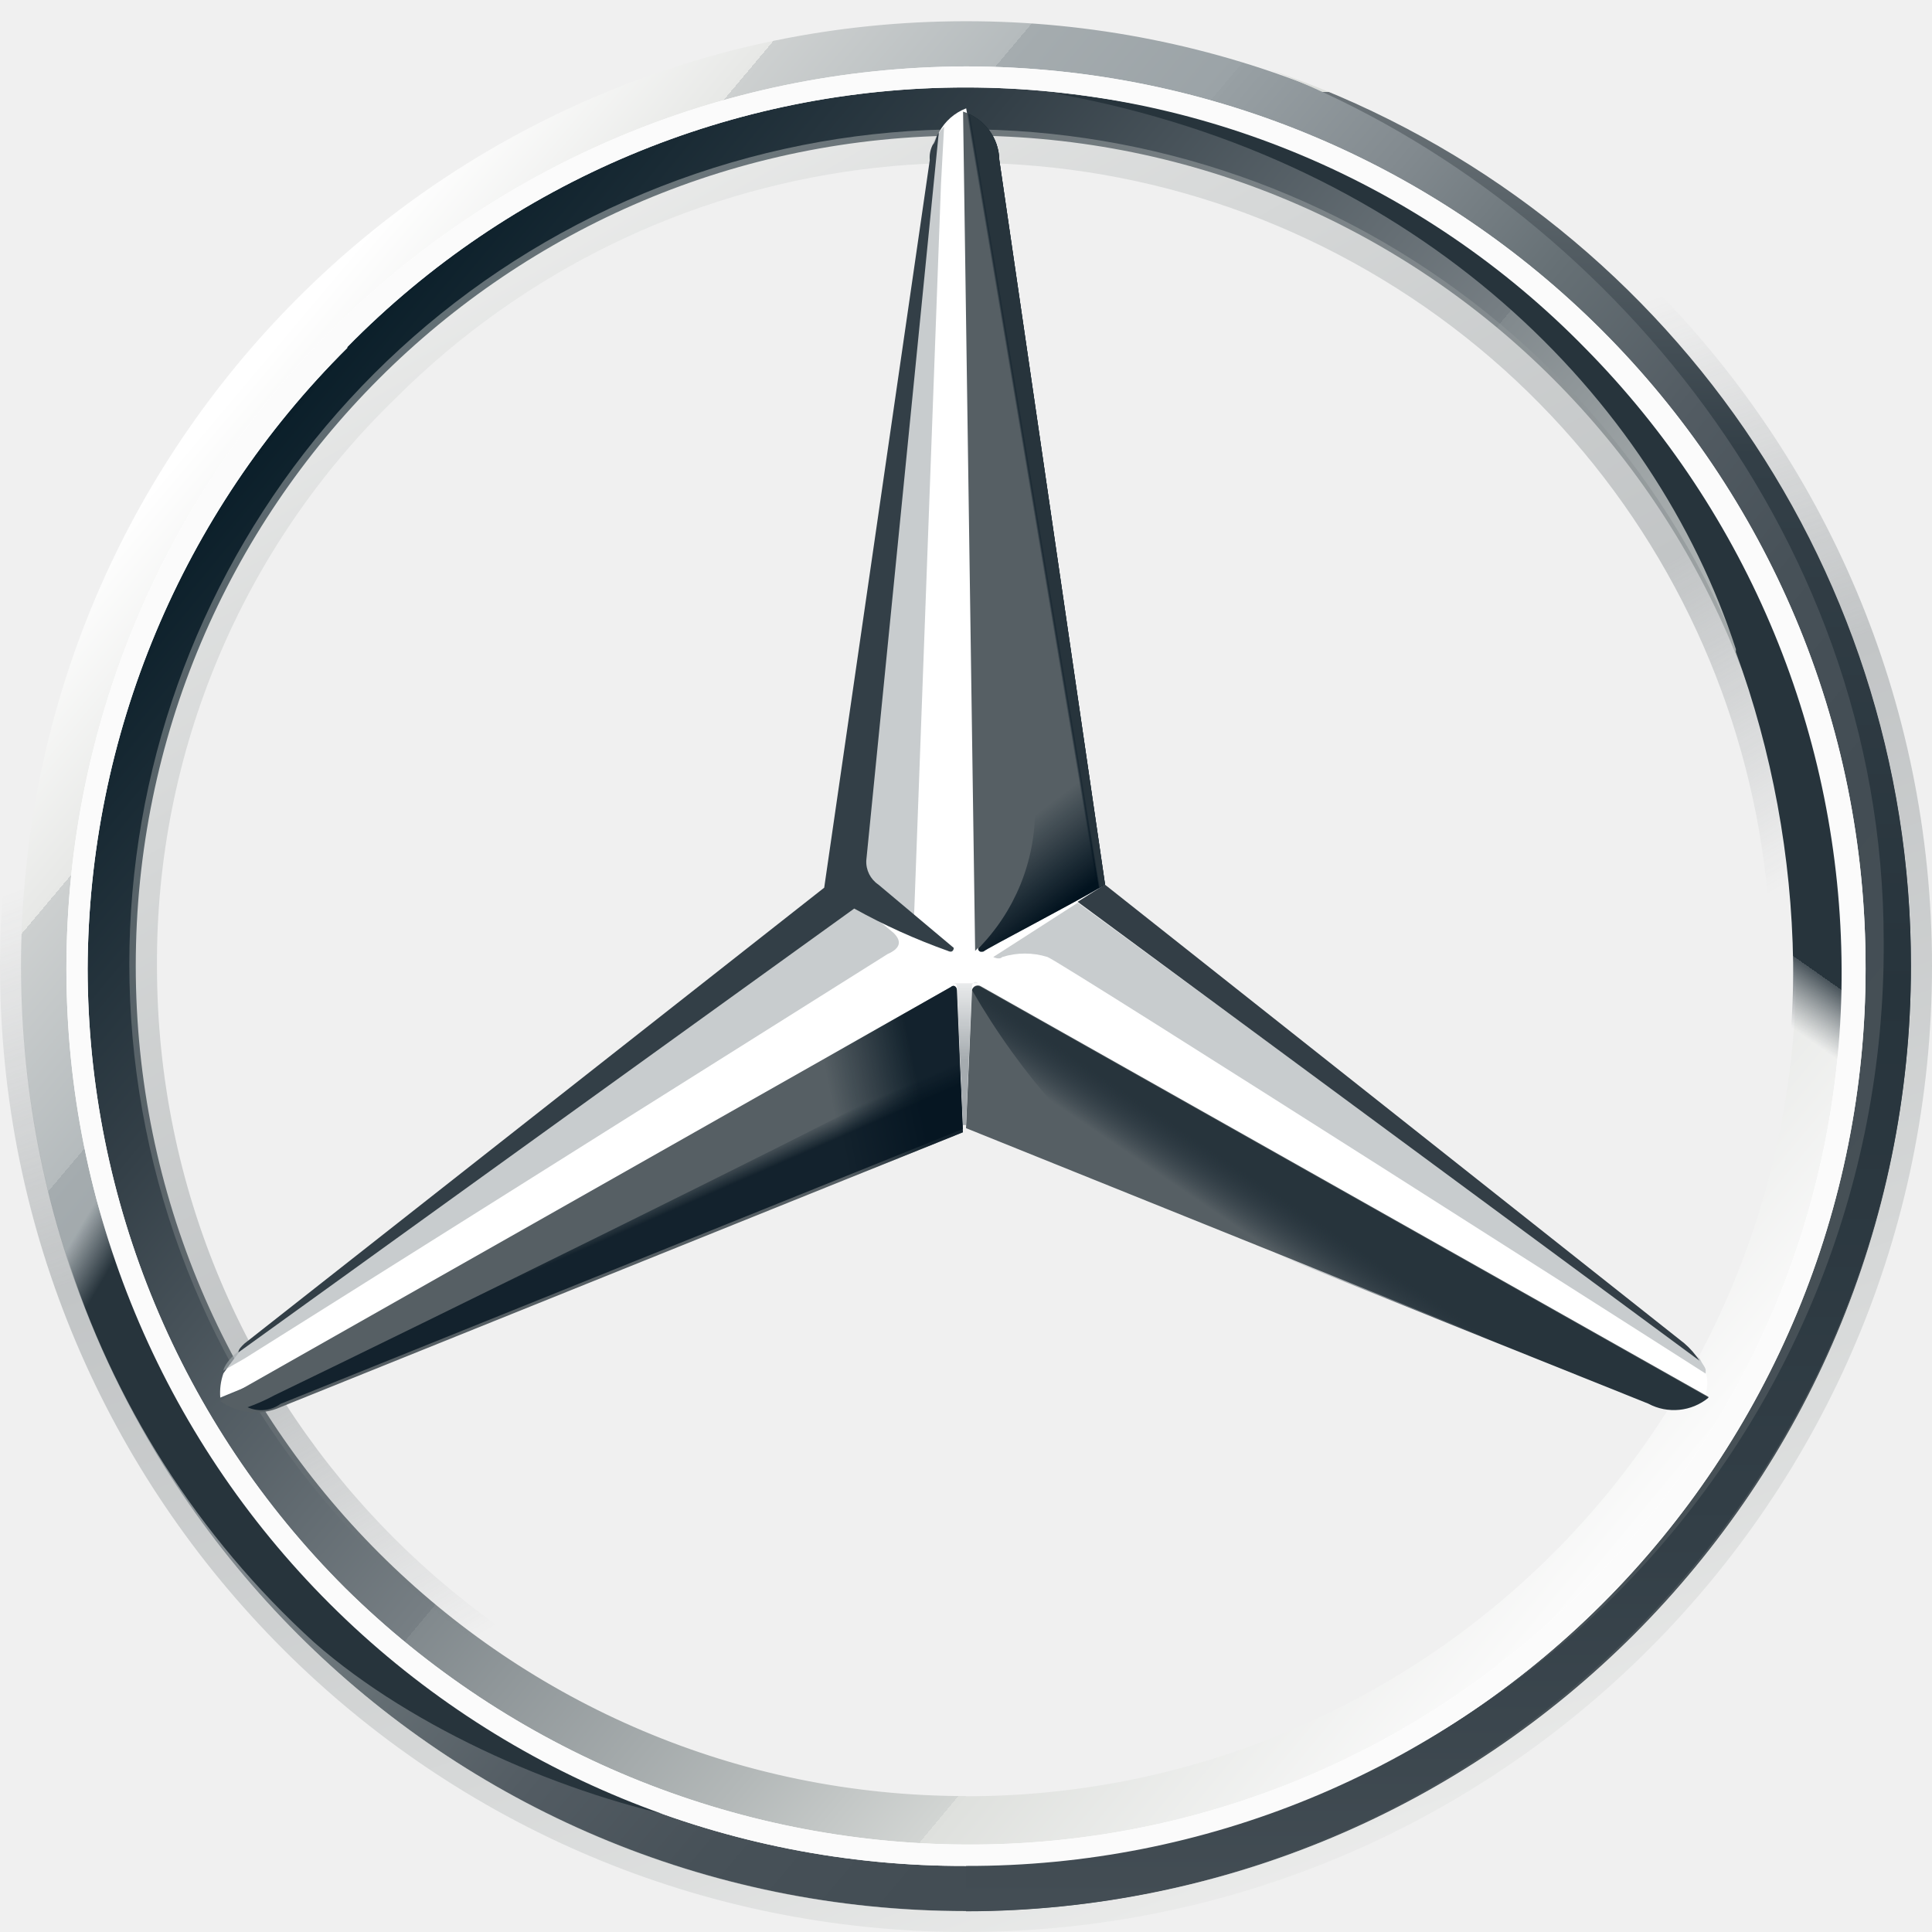
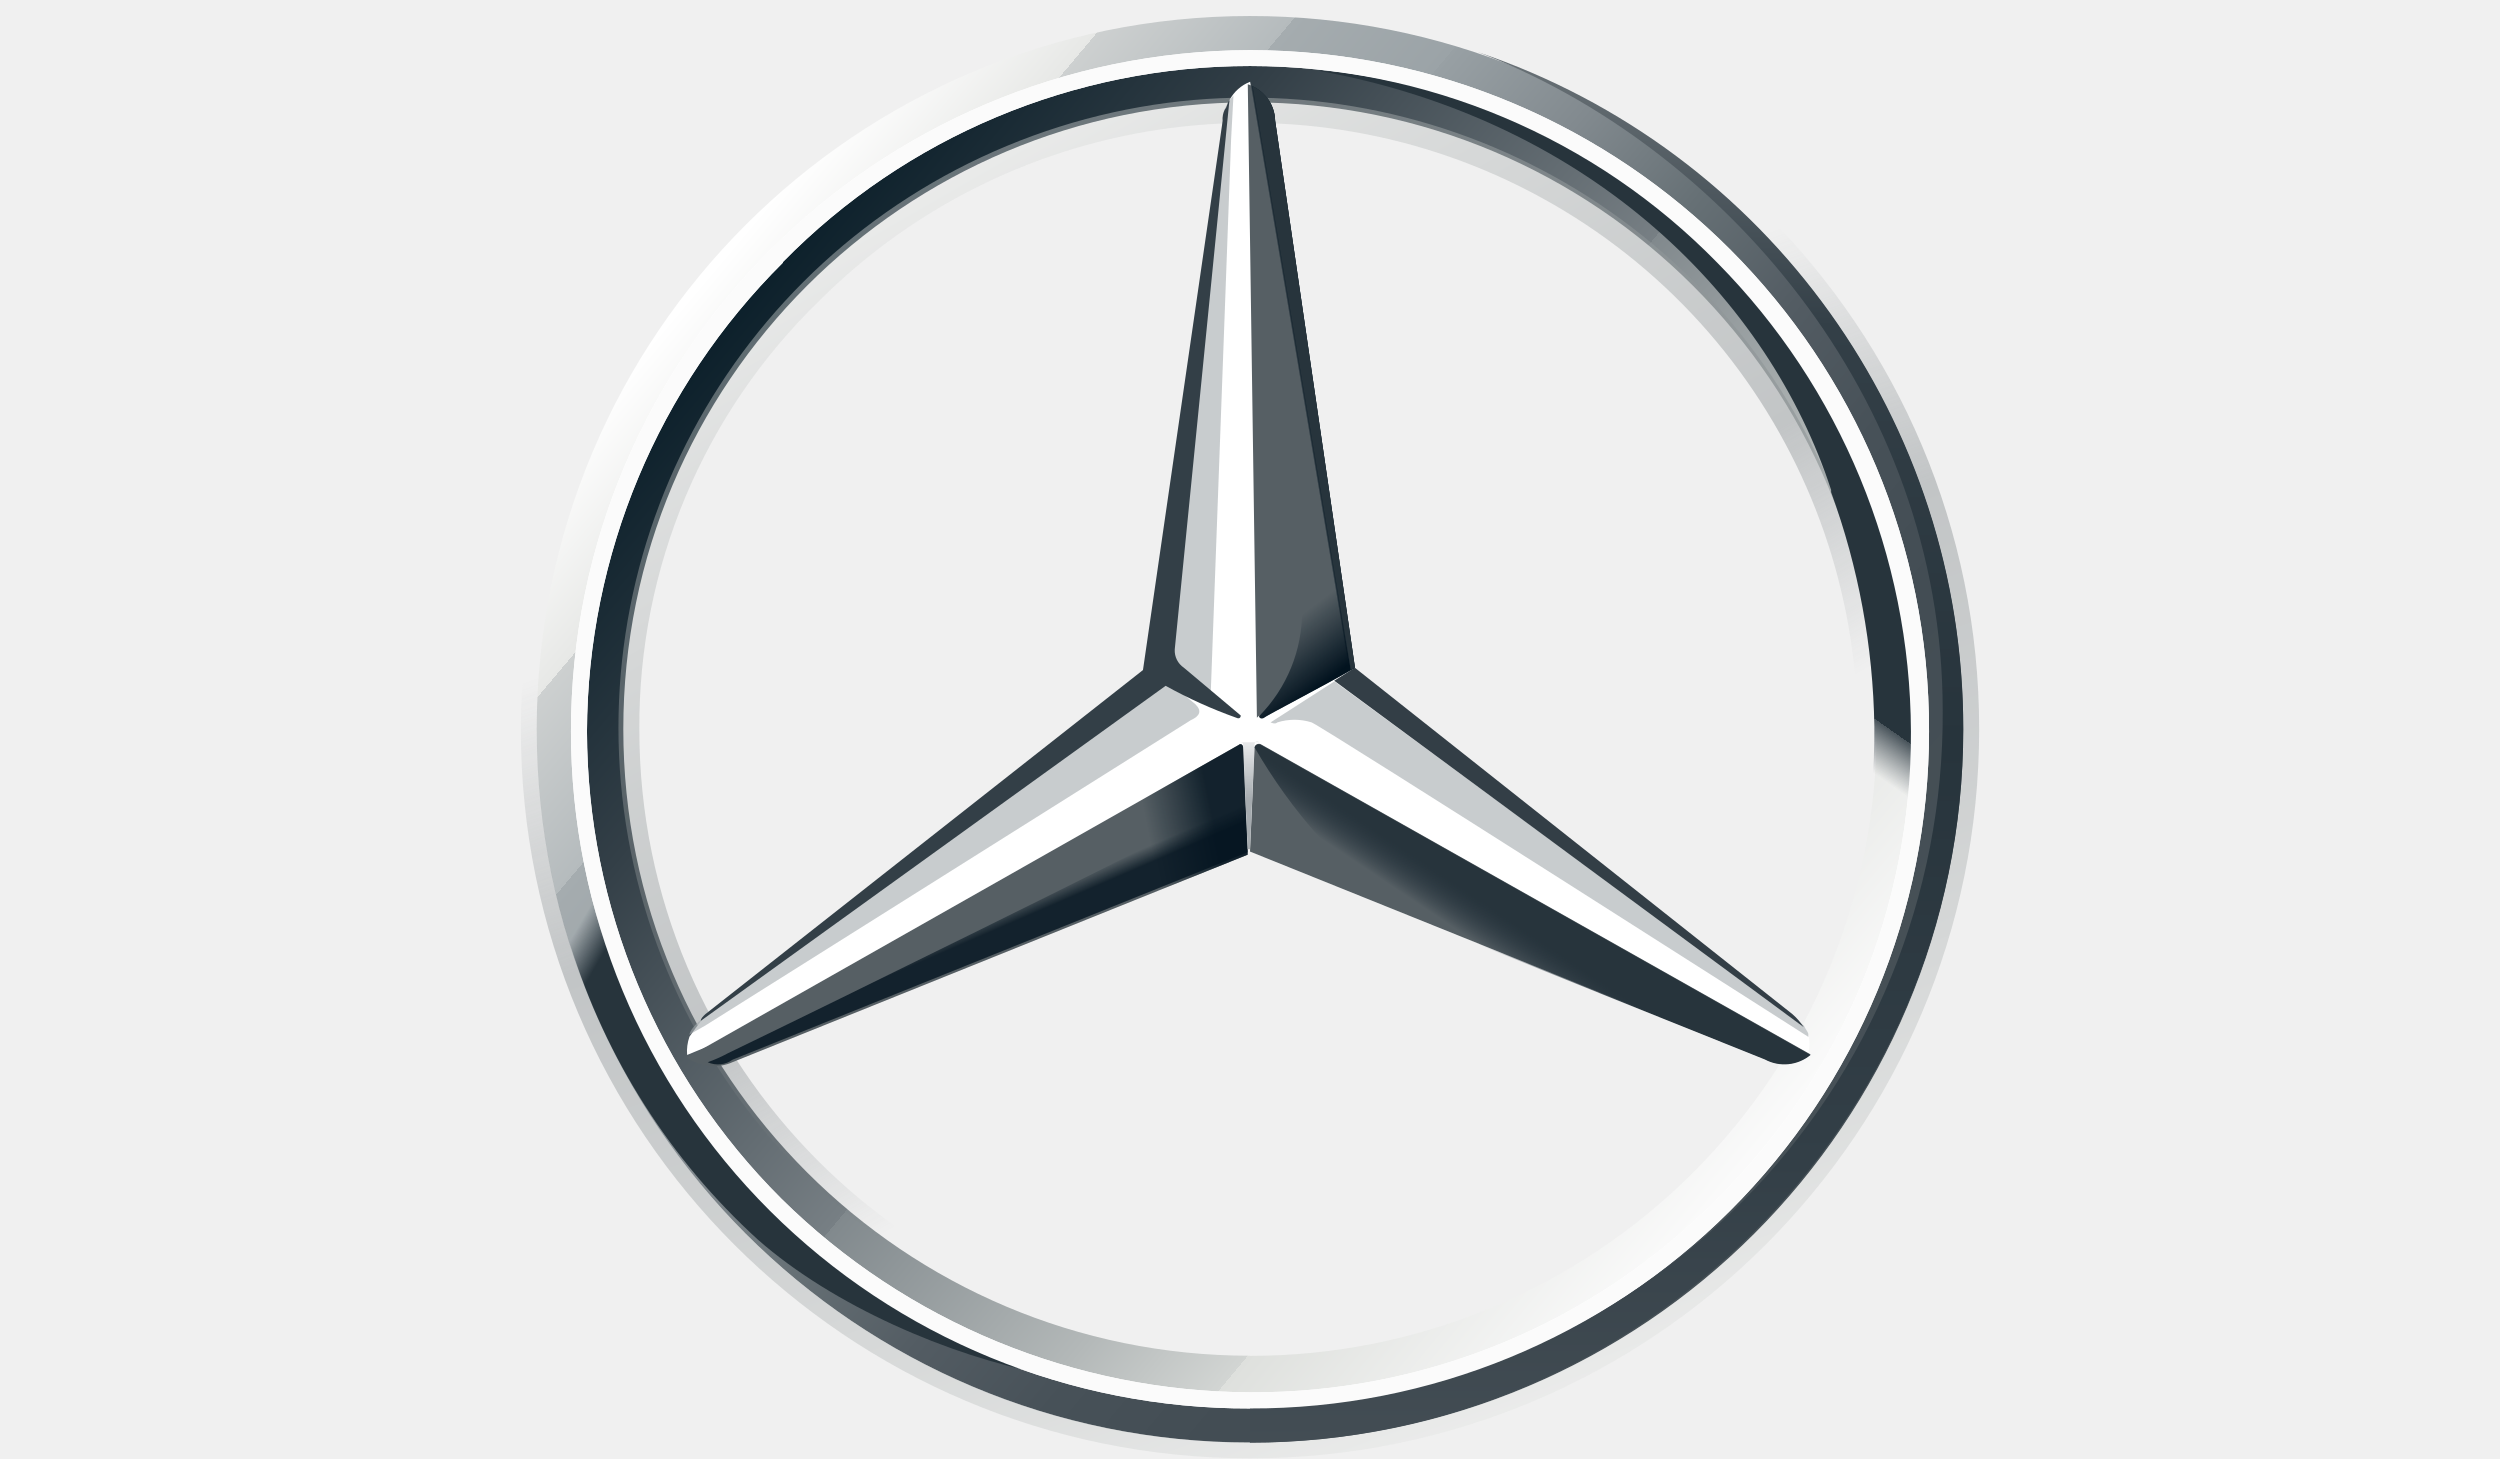
- <svg xmlns="http://www.w3.org/2000/svg" xmlns:xlink="http://www.w3.org/1999/xlink" id="Layer_1" data-name="Layer 1" viewBox="0 0 112 112">
+ <svg xmlns="http://www.w3.org/2000/svg" xmlns:xlink="http://www.w3.org/1999/xlink" width="1200" height="700" viewBox="0 0 112 112" version="1.1" id="Layer_1" data-name="Layer 1">
  <defs>
    <linearGradient id="linear-gradient" x1="-13.11" y1="608.97" x2="-12.35" y2="608.33" gradientTransform="matrix(109.55, 0, 0, -109.55, 1706.48, 66986.73)" gradientUnits="userSpaceOnUse">
      <stop offset="0" stop-color="#fff" />
      <stop offset="0.1" stop-color="#e7e8e6" />
      <stop offset="0.1" stop-color="#cdd0d0" />
      <stop offset="0.2" stop-color="#b5bbbd" />
      <stop offset="0.2" stop-color="#a5acaf" />
      <stop offset="0.3" stop-color="#9ba3a7" />
      <stop offset="0.3" stop-color="#98a0a4" />
      <stop offset="0.4" stop-color="#828a8f" />
      <stop offset="0.5" stop-color="#667075" />
      <stop offset="0.6" stop-color="#535c63" />
      <stop offset="0.7" stop-color="#475158" />
      <stop offset="0.8" stop-color="#434d54" />
      <stop offset="1" stop-color="#475157" />
    </linearGradient>
    <linearGradient id="linear-gradient-2" x1="-13" y1="608.92" x2="-12.23" y2="608.28" gradientTransform="matrix(102.9, 0, 0, -102.9, 1610.05, 62933.55)" gradientUnits="userSpaceOnUse">
      <stop offset="0" stop-color="#0b1f2a" />
      <stop offset="0.2" stop-color="#333f47" />
      <stop offset="0.5" stop-color="#777f84" />
      <stop offset="0.5" stop-color="#81898d" />
      <stop offset="0.7" stop-color="#b3b8b8" />
      <stop offset="0.8" stop-color="#d2d5d3" />
      <stop offset="0.8" stop-color="#dee0dd" />
      <stop offset="1" stop-color="#fbfbfb" />
    </linearGradient>
    <linearGradient id="linear-gradient-3" x1="-12.6" y1="608.2" x2="-12.94" y2="609.14" gradientTransform="matrix(112, 0, 0, -112, 1742, 68480)" gradientUnits="userSpaceOnUse">
      <stop offset="0" stop-color="#e1e3e1" />
      <stop offset="0.1" stop-color="#c1c5c4" />
      <stop offset="0.3" stop-color="#9ba1a2" />
      <stop offset="0.5" stop-color="#7d8487" />
      <stop offset="0.7" stop-color="#687074" stop-opacity="0" />
      <stop offset="0.8" stop-color="#5b6469" stop-opacity="0" />
      <stop offset="1" stop-color="#576065" stop-opacity="0" />
    </linearGradient>
    <linearGradient id="linear-gradient-4" x1="-12.74" y1="608.97" x2="-12.24" y2="608.1" gradientTransform="matrix(96.6, 0, 0, -96.6, 1518.7, 59093.7)" xlink:href="#linear-gradient-3" />
    <linearGradient id="linear-gradient-5" x1="-9.96" y1="605.73" x2="-10.03" y2="605.67" gradientTransform="matrix(42.7, 0, 0, -24.6, 758.85, 15225.62)" gradientUnits="userSpaceOnUse">
      <stop offset="0" stop-color="#27343c" />
      <stop offset="1" stop-color="#00111e" stop-opacity="0" />
    </linearGradient>
    <linearGradient id="linear-gradient-6" x1="11.89" y1="607.12" x2="11.87" y2="607.29" gradientTransform="matrix(7.35, 0, 0, -47.42, 228.95, 29096.95)" gradientUnits="userSpaceOnUse">
      <stop offset="0.1" stop-color="#02131f" />
      <stop offset="0.9" stop-color="#02131f" stop-opacity="0" />
    </linearGradient>
    <linearGradient id="linear-gradient-7" x1="-9.49" y1="605.81" x2="-9.66" y2="605.79" gradientTransform="matrix(43.05, 0, 0, -24.7, 720.53, 15285.83)" gradientUnits="userSpaceOnUse">
      <stop offset="0.2" stop-color="#02131f" />
      <stop offset="0.9" stop-color="#02131f" stop-opacity="0" />
    </linearGradient>
    <linearGradient id="linear-gradient-8" x1="-9.79" y1="605.57" x2="-9.82" y2="605.61" gradientTransform="matrix(41.47, 0, 0, -23.99, 698.47, 14852.13)" gradientUnits="userSpaceOnUse">
      <stop offset="0" stop-color="#02131f" />
      <stop offset="0.1" stop-color="#02131f" />
      <stop offset="1" stop-color="#02131f" stop-opacity="0" />
    </linearGradient>
    <linearGradient id="linear-gradient-9" x1="9.08" y1="607.63" x2="9.06" y2="607.61" gradientTransform="matrix(8.23, 0, 0, -48.7, 241.2, 29872.87)" gradientUnits="userSpaceOnUse">
      <stop offset="0.3" stop-color="#02131f" />
      <stop offset="0.8" stop-color="#02131f" stop-opacity="0" />
    </linearGradient>
    <linearGradient id="linear-gradient-10" x1="9.08" y1="607.63" x2="9.07" y2="607.62" gradientTransform="matrix(8.23, 0, 0, -48.7, 241.2, 29872.87)" gradientUnits="userSpaceOnUse">
      <stop offset="0.4" stop-color="#27343c" />
      <stop offset="1" stop-color="#3b474e" stop-opacity="0" />
    </linearGradient>
    <linearGradient id="linear-gradient-11" x1="-9.78" y1="608.28" x2="-9.4" y2="607.88" gradientTransform="matrix(39.03, 0, 0, -70.53, 648.6, 43215.25)" gradientUnits="userSpaceOnUse">
      <stop offset="0" stop-color="#24303a" stop-opacity="0" />
      <stop offset="0" stop-color="#25323b" stop-opacity="0" />
      <stop offset="0.1" stop-color="#27343c" />
    </linearGradient>
    <linearGradient id="linear-gradient-12" x1="108.67" y1="597.77" x2="108.67" y2="598.78" gradientTransform="matrix(1.58, 0, 0, -8.3, 140.75, 5278.45)" gradientUnits="userSpaceOnUse">
      <stop offset="0.3" stop-color="#a5abaf" />
      <stop offset="1" stop-color="#a5abaf" stop-opacity="0" />
    </linearGradient>
    <linearGradient id="linear-gradient-13" x1="-10.96" y1="609.13" x2="-10.96" y2="608.13" gradientTransform="matrix(54.78, 0, 0, -106.75, 939.63, 65281.53)" gradientUnits="userSpaceOnUse">
      <stop offset="0" stop-color="#dee0dd" />
      <stop offset="0" stop-color="#c5c9c7" />
      <stop offset="0" stop-color="#9ea4a5" />
      <stop offset="0" stop-color="#82898c" />
      <stop offset="0" stop-color="#71797d" />
      <stop offset="0" stop-color="#6b7378" />
      <stop offset="0.2" stop-color="#333f47" />
      <stop offset="0.5" stop-color="#27343c" />
      <stop offset="0.8" stop-color="#333f47" />
      <stop offset="1" stop-color="#434d54" />
    </linearGradient>
    <linearGradient id="linear-gradient-14" x1="354.52" y1="517" x2="355.52" y2="517" gradientTransform="matrix(0.53, 0, 0, -1, 125.88, 771.23)" xlink:href="#linear-gradient-13" />
    <linearGradient id="linear-gradient-15" x1="-10.17" y1="608.59" x2="-10.39" y2="608.1" gradientTransform="matrix(46.18, 0, 0, -71.57, 816.01, 43826.17)" gradientUnits="userSpaceOnUse">
      <stop offset="0.7" stop-color="#27343c" />
      <stop offset="0.7" stop-color="#2b373f" />
      <stop offset="0.7" stop-color="#36424a" />
      <stop offset="0.7" stop-color="#49545b" />
      <stop offset="0.8" stop-color="#646d73" stop-opacity="0" />
      <stop offset="0.8" stop-color="#868d92" stop-opacity="0" />
      <stop offset="0.8" stop-color="#b0b5b8" stop-opacity="0" />
      <stop offset="0.8" stop-color="#e1e3e4" stop-opacity="0" />
      <stop offset="0.8" stop-color="#fff" stop-opacity="0" />
    </linearGradient>
  </defs>
  <g id="Logo_with_name" data-name="Logo with name">
    <g id="Group">
      <path id="outer" d="M366.78,309A54.78,54.78,0,1,1,312,254.23,54.74,54.74,0,0,1,366.78,309ZM312,257.55A51.45,51.45,0,1,0,363.45,309,51.31,51.31,0,0,0,312,257.55Z" transform="translate(-256 -253)" style="fill:url(#linear-gradient)" />
      <path id="Shape" d="M312,257.55A51.45,51.45,0,1,0,363.45,309,51.31,51.31,0,0,0,312,257.55Zm0,99.57A48.13,48.13,0,1,1,360.13,309,48.1,48.1,0,0,1,312,357.13Z" transform="translate(-256 -253)" style="fill:url(#linear-gradient-2)" />
      <path id="Shape-2" data-name="Shape" d="M312,363.78A54.78,54.78,0,1,0,257.23,309,54.74,54.74,0,0,0,312,363.78ZM312,253a56,56,0,1,1-56,56,56.16,56.16,0,0,1,56-56Z" transform="translate(-256 -253)" style="opacity:0.4;isolation:isolate;fill:url(#linear-gradient-3)" />
      <path id="Shape-3" data-name="Shape" d="M259.85,309.17A52.32,52.32,0,0,1,312,256.85h0a52.21,52.21,0,0,1,52.15,52.32h0a52,52,0,0,1-52.15,52h0a52,52,0,0,1-52.15-52Zm16.28-36a51,51,0,0,0-15.05,36h0A50.8,50.8,0,0,0,276,345.05h0a51.53,51.53,0,0,0,36,14.88h0a50.08,50.08,0,0,0,35.88-14.87h0a50.08,50.08,0,0,0,14.88-35.88h0a51.53,51.53,0,0,0-14.87-36h0A50.23,50.23,0,0,0,312,258.07h0a50.23,50.23,0,0,0-35.87,15.05Z" transform="translate(-256 -253)" style="fill:#fff" />
      <path id="Shape-4" data-name="Shape" d="M312,357.3a48.4,48.4,0,1,1,34.13-14.18A47.92,47.92,0,0,1,312,357.3Zm0-1.4a46.73,46.73,0,1,0-33.08-79.8A45.5,45.5,0,0,0,265.1,309,46.9,46.9,0,0,0,312,355.9Z" transform="translate(-256 -253)" style="opacity:0.4;isolation:isolate;fill:url(#linear-gradient-4)" />
      <path id="Shape-5" data-name="Shape" d="M354.53,331.75l-34.65-27.47-7.87-45a3,3,0,0,0-1.58,1.4l-5.6,43.75L270,331.22s-.7.88-1.05,1.4a3.41,3.41,0,0,0-.18,1.4h0l43.05-17.68,43,17.68h0A2.5,2.5,0,0,0,354.53,331.75Z" transform="translate(-256 -253)" style="fill:#fff" />
      <path id="Shape-6" data-name="Shape" d="M312.35,310.4l-.35,8,39.55,15.93a3.15,3.15,0,0,0,3.5-.35l-42.18-23.8A.34.34,0,0,0,312.35,310.4Z" transform="translate(-256 -253)" style="fill:#565f64" />
      <path id="Shape-7" data-name="Shape" d="M312.35,310.4a41.8,41.8,0,0,0,4.9,6.82,40.42,40.42,0,0,0,8.57,6.83l25.73,10.32a3.15,3.15,0,0,0,3.5-.35l-42.18-23.8A.34.34,0,0,0,312.35,310.4Z" transform="translate(-256 -253)" style="fill:url(#linear-gradient-5)" />
      <path id="Shape-8" data-name="Shape" d="M354.88,332.45c0-.17-.18-.35-.35-.7l-36.05-26.42-4.9,3.15s.35.18.52,0a4.38,4.38,0,0,1,2.63,0c.88.35,38.15,24.15,38.15,24.15Z" transform="translate(-256 -253)" style="fill:#a4aaae;fill-opacity:0.6" />
      <path id="Shape-9" data-name="Shape" d="M353.65,330.88l-33.6-26.6h0l-1.58,1,36.05,26.6A4.64,4.64,0,0,0,353.65,330.88Z" transform="translate(-256 -253)" style="fill:#333e46" />
      <path id="Shape-10" data-name="Shape" d="M312.88,307.78l-.17.17s0,.35.35.17c.17-.17,5.25-2.8,7-3.85l-6.13-42a3,3,0,0,0-2.1-2.8l.7,48.65Z" transform="translate(-256 -253)" style="fill:#565f64" />
      <path id="Shape-11" data-name="Shape" d="M309.9,262.27v2.28L306,303.22a1.59,1.59,0,0,0,.7,1.4l2.28,1.75,1.57-42.7.18-3.33A2.85,2.85,0,0,0,309.9,262.27Z" transform="translate(-256 -253)" style="fill:#a4aaae;fill-opacity:0.6" />
      <path id="Shape-12" data-name="Shape" d="M307.8,307.08l-2.1-1.75-35.53,25.73s-1.05.7-1.23,1.4h0l1.23-.7h0l37.28-23.45C308.15,308,308.33,307.6,307.8,307.08Z" transform="translate(-256 -253)" style="fill:#a4aaae;fill-opacity:0.6" />
      <path id="Shape-13" data-name="Shape" d="M311.47,310.4c0-.18-.17-.35-.35-.18l-42.35,24a3.52,3.52,0,0,0,3.5.35l39.55-15.93Z" transform="translate(-256 -253)" style="fill:#565f64" />
      <path id="Shape-14" data-name="Shape" d="M312.7,308l.17-.17-.17.17h0a.17.17,0,0,0,.17.17H313c.17-.17,5.25-2.8,7-3.85l-.7-5.08h0l-5.42-36.93a2.14,2.14,0,0,0-.52-1.57S316,296,316,299.9A11.42,11.42,0,0,1,312.7,308Z" transform="translate(-256 -253)" style="fill:url(#linear-gradient-6)" />
      <path id="Shape-15" data-name="Shape" d="M311.47,310.4c0-.18-.17-.35-.35-.18l-42.35,24a3.52,3.52,0,0,0,3.5.35l39.55-15.93Z" transform="translate(-256 -253)" style="fill-opacity:0.8;fill:url(#linear-gradient-7)" />
      <path id="Shape-16" data-name="Shape" d="M272.27,334.38l39.55-15.93-.35-7.7a10,10,0,0,1-5.25,6.13h0c-2.45,1.4-25.9,12.95-34.3,17a11.05,11.05,0,0,1-1.57.7A1.92,1.92,0,0,0,272.27,334.38Z" transform="translate(-256 -253)" style="opacity:0.8;isolation:isolate;fill:url(#linear-gradient-8)" />
      <path id="Shape-17" data-name="Shape" d="M312.88,307.78l-.17.17s0,.35.35.17c.17-.17,5.25-2.8,7-3.85l-6.13-42a3,3,0,0,0-2.1-2.8l.7,48.65Z" transform="translate(-256 -253)" style="fill:url(#linear-gradient-9)" />
      <path id="Shape-18" data-name="Shape" d="M312.88,307.78l-.17.17s0,.35.35.17c.17-.17,5.25-2.8,7-3.85l-6.13-42a3,3,0,0,0-2.1-2.8l.7,48.65Z" transform="translate(-256 -253)" style="fill:url(#linear-gradient-10)" />
      <path id="Shape-19" data-name="Shape" d="M264.93,330.7c-1.23-2.8-8.23-16.45-.53-42.7h-3c-1.58,5.25-2.8,8.4-3.5,13.13,0,0-.35,1.75-.53,3.67a39.81,39.81,0,0,0-.17,4.2c0,10.5,2.62,16.63,2.62,16.63A51.09,51.09,0,0,0,274.2,348.2c5.77,5.08,14.7,8.93,22,10.33C295,358.35,274,349.43,264.93,330.7Z" transform="translate(-256 -253)" style="fill:url(#linear-gradient-11)" />
      <path id="Shape-20" data-name="Shape" d="M312.7,310h-1.58c.17,0,.35,0,.35.17l.35,8.05H312l.35-8.05c0-.17.18-.35.35-.17Z" transform="translate(-256 -253)" style="fill:url(#linear-gradient-12)" />
      <path id="Shape-21" data-name="Shape" d="M329.5,257c18.38,7,35.7,26.25,35.7,50.57A53.1,53.1,0,0,1,312,361v2.8c29.75,0,54.78-24.5,54.78-54.78A54.8,54.8,0,0,0,329.5,257Z" transform="translate(-256 -253)" style="fill:url(#linear-gradient-13)" />
      <path id="Shape-22" data-name="Shape" d="M312.53,254.23h0Z" transform="translate(-256 -253)" style="fill:url(#linear-gradient-14)" />
      <path id="Shape-23" data-name="Shape" d="M358.9,288.35c-12.25-28.17-39.9-29.75-41.48-29.92h-.17c21.18,3.85,34.65,17.68,39.38,32.2v.17a54.94,54.94,0,0,1,3.32,18,47.85,47.85,0,0,1-3.85,19.25c-.17.88-.35,1.93-.53,1.93h2.8C366.78,314.25,363.1,298.33,358.9,288.35Z" transform="translate(-256 -253)" style="fill:url(#linear-gradient-15)" />
      <path id="Shape-24" data-name="Shape" d="M259.85,309.17A52.32,52.32,0,0,1,312,256.85h0a52.21,52.21,0,0,1,52.15,52.32h0a52,52,0,0,1-52.15,52h0a52,52,0,0,1-52.15-52Zm16.28-36a51,51,0,0,0-15.05,36h0A50.8,50.8,0,0,0,276,345.05h0a51.53,51.53,0,0,0,36,14.88h0a50.08,50.08,0,0,0,35.88-14.87h0a50.08,50.08,0,0,0,14.88-35.88h0a51.53,51.53,0,0,0-14.87-36h0A50.23,50.23,0,0,0,312,258.07h0a50.23,50.23,0,0,0-35.87,15.05Z" transform="translate(-256 -253)" style="fill:#fbfbfb" />
      <path id="Shape-25" data-name="Shape" d="M269.82,331.4h0l35.7-25.73a36.21,36.21,0,0,0,5.42,2.45c.35.17.35-.17.35-.17l-4.37-3.67a1.59,1.59,0,0,1-.7-1.4l4.2-42.18c-.17.18-.17.53-.35.7a1.58,1.58,0,0,0-.17.88l-6.12,42.18-33.6,26.42C270,331.05,269.82,331.22,269.82,331.4Z" transform="translate(-256 -253)" style="fill:#333f47" />
    </g>
  </g>
</svg>
